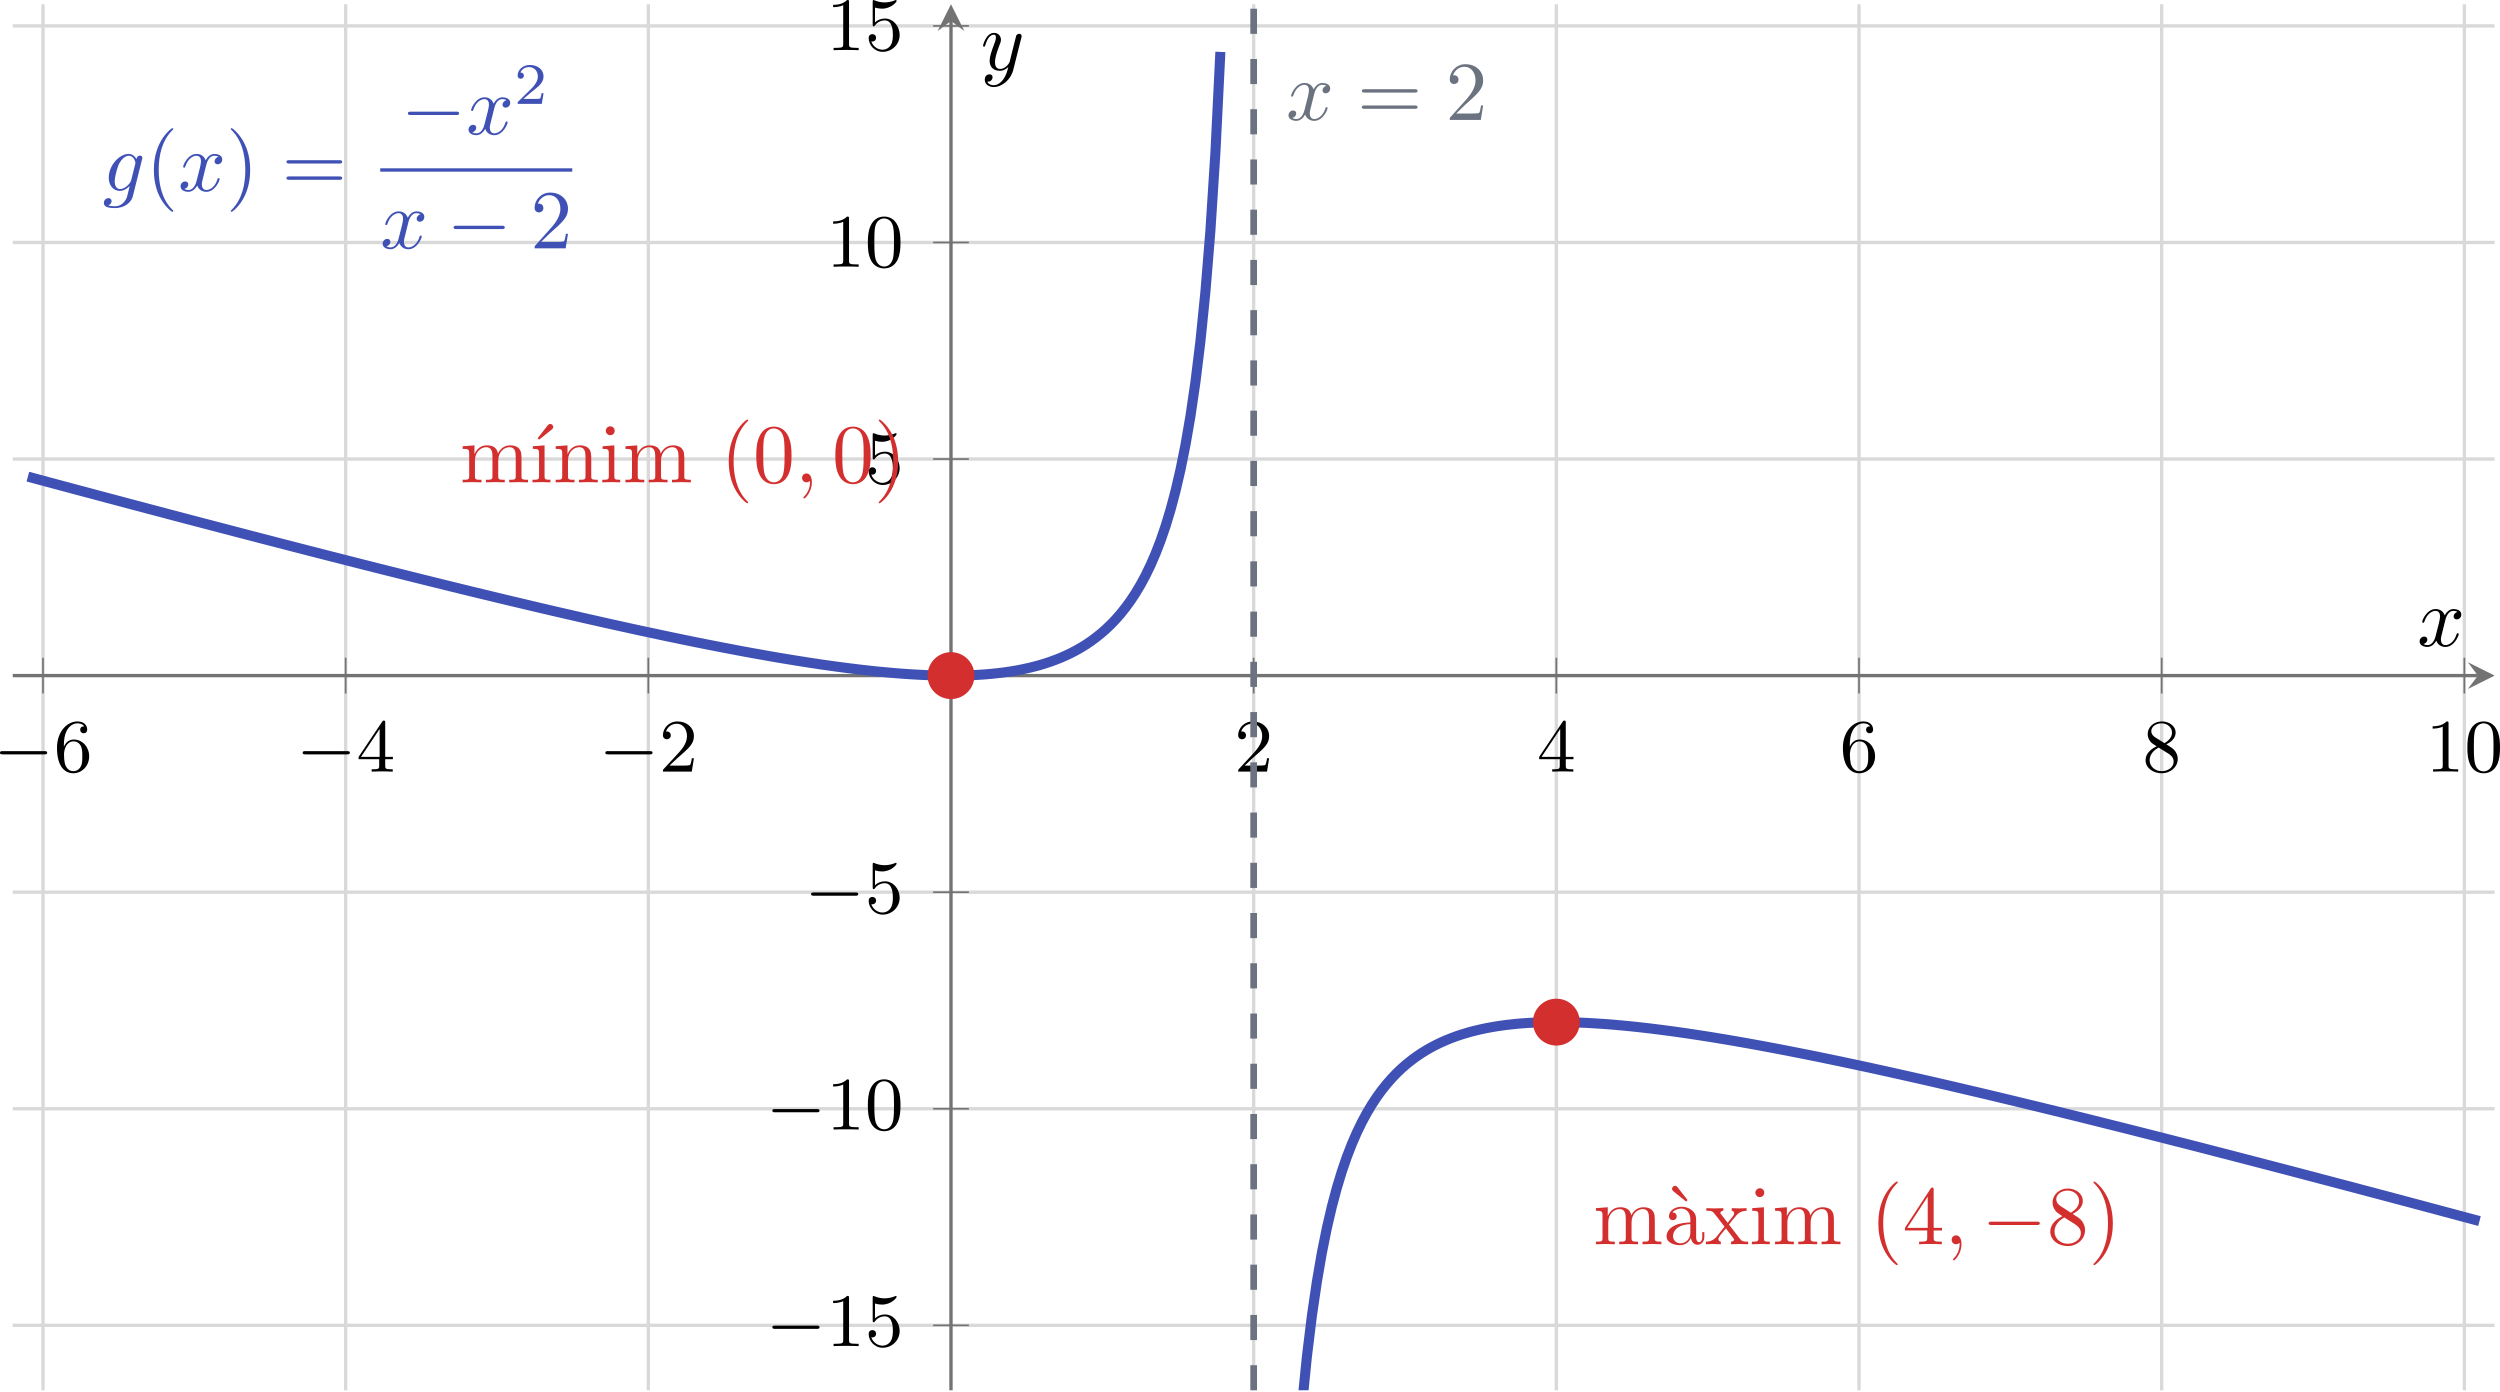
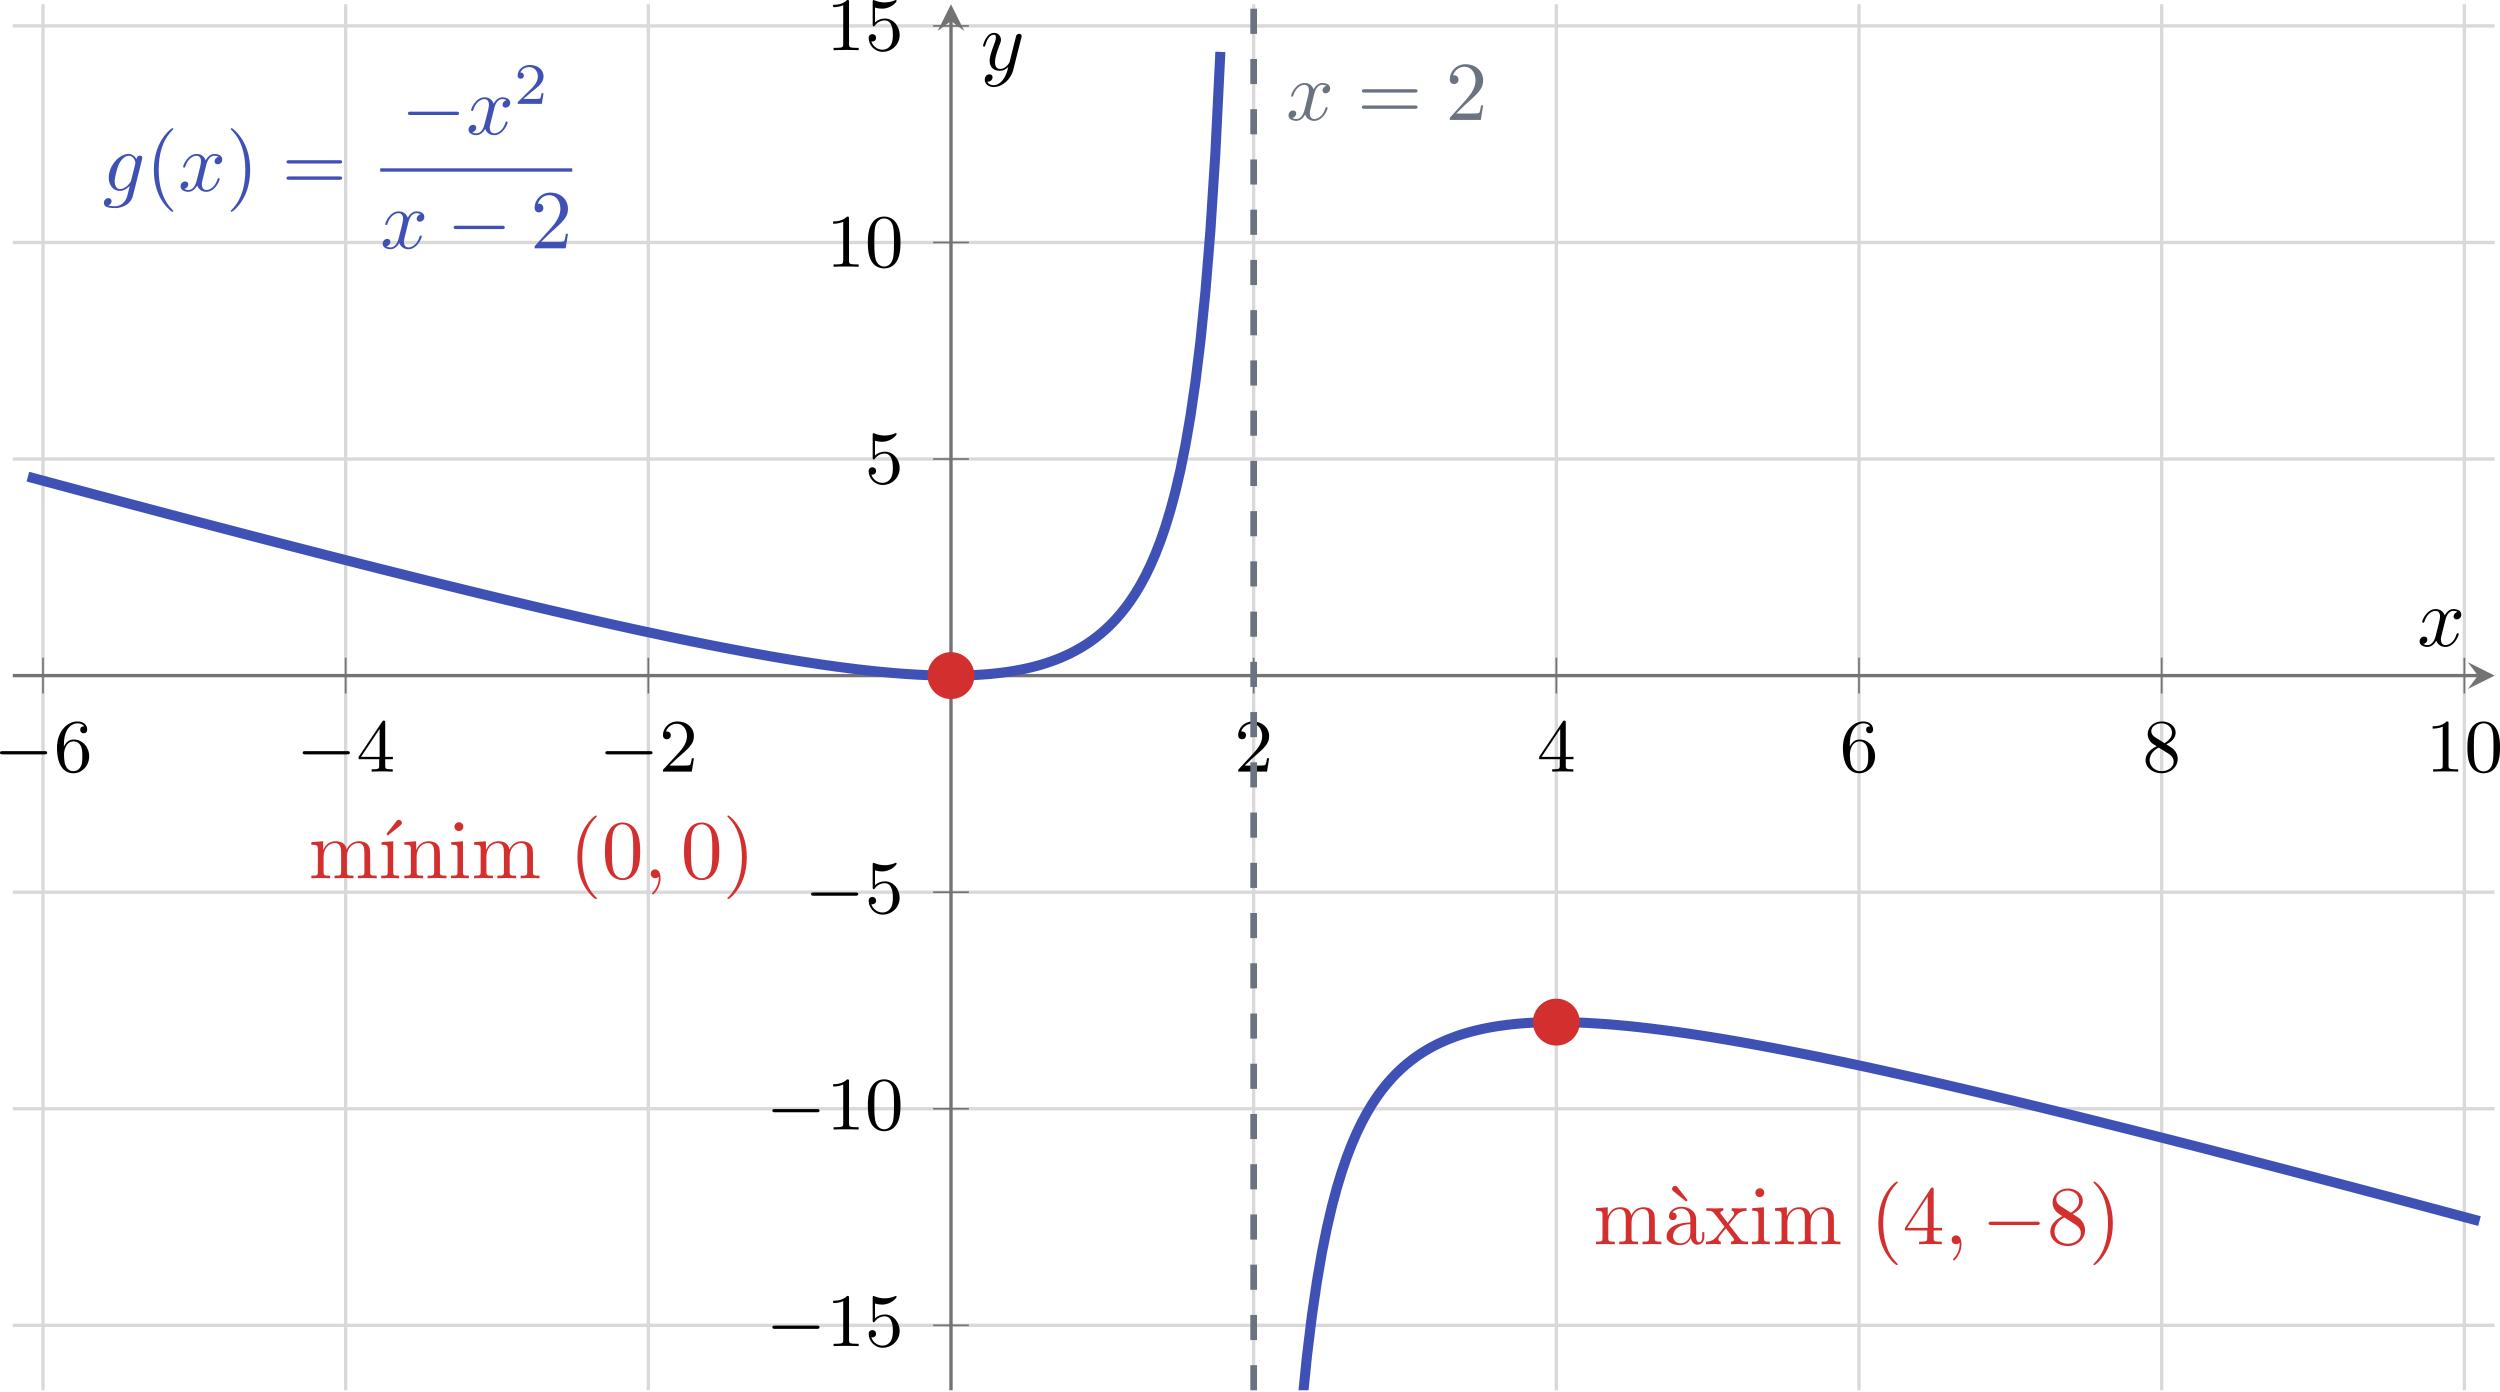
<svg xmlns="http://www.w3.org/2000/svg" xmlns:xlink="http://www.w3.org/1999/xlink" version="1.1" width="297.481pt" height="165.633pt" viewBox="-62.927 -63.891 297.481 165.633">
  <defs>
    <clipPath id="clip1">
      <path d="M-61.41 101.543H233.914V-63.387H-61.41Z" />
    </clipPath>
    <path id="g0-0" d="M6.052-2.053C6.214-2.053 6.384-2.053 6.384-2.251C6.384-2.439 6.205-2.439 6.052-2.439H1.103C.95-2.439 .771-2.439 .771-2.251C.771-2.053 .941-2.053 1.103-2.053H6.052Z" />
    <path id="g1-48" d="M4.241-2.869C4.241-3.47 4.214-4.241 3.9-4.914C3.506-5.756 2.824-5.972 2.304-5.972C1.766-5.972 1.085-5.756 .69-4.896C.403-4.277 .359-3.551 .359-2.869C.359-2.286 .377-1.417 .762-.708C1.184 .054 1.883 .197 2.295 .197C2.878 .197 3.542-.054 3.918-.879C4.187-1.479 4.241-2.152 4.241-2.869ZM2.304-.027C2.035-.027 1.39-.152 1.219-1.166C1.13-1.695 1.13-2.466 1.13-2.977C1.13-3.587 1.13-4.295 1.237-4.788C1.417-5.586 1.991-5.747 2.295-5.747C2.636-5.747 3.201-5.568 3.371-4.734C3.47-4.241 3.47-3.542 3.47-2.977C3.47-2.421 3.47-1.668 3.38-1.139C3.192-.117 2.529-.027 2.304-.027Z" />
    <path id="g1-49" d="M2.726-5.73C2.726-5.954 2.717-5.972 2.493-5.972C1.937-5.398 1.112-5.398 .834-5.398V-5.12C1.004-5.12 1.551-5.12 2.035-5.353V-.717C2.035-.386 2.008-.278 1.175-.278H.888V0C1.21-.027 2.008-.027 2.376-.027S3.551-.027 3.873 0V-.278H3.587C2.753-.278 2.726-.386 2.726-.717V-5.73Z" />
    <path id="g1-50" d="M4.142-1.587H3.891C3.873-1.47 3.802-.941 3.685-.798C3.631-.717 3.013-.717 2.833-.717H1.237L2.125-1.56C3.596-2.833 4.142-3.309 4.142-4.223C4.142-5.254 3.291-5.972 2.188-5.972C1.157-5.972 .457-5.156 .457-4.34C.457-3.891 .843-3.847 .924-3.847C1.121-3.847 1.39-3.99 1.39-4.313C1.39-4.582 1.201-4.779 .924-4.779C.879-4.779 .852-4.779 .816-4.77C1.031-5.407 1.605-5.694 2.089-5.694C3.004-5.694 3.318-4.842 3.318-4.223C3.318-3.309 2.627-2.564 2.197-2.098L.556-.323C.457-.224 .457-.206 .457 0H3.891L4.142-1.587Z" />
    <path id="g1-52" d="M.26-1.757V-1.479H2.708V-.708C2.708-.377 2.681-.278 2.008-.278H1.811V0C2.376-.027 3.004-.027 3.067-.027C3.111-.027 3.757-.027 4.322 0V-.278H4.125C3.452-.278 3.425-.377 3.425-.708V-1.479H4.34V-1.757H3.425V-5.828C3.425-6.007 3.425-6.07 3.255-6.07C3.147-6.07 3.138-6.061 3.058-5.936L.26-1.757ZM.547-1.757L2.762-5.075V-1.757H.547Z" />
    <path id="g1-53" d="M.933-3.093C.933-2.932 .933-2.833 1.058-2.833C1.13-2.833 1.157-2.869 1.21-2.95C1.479-3.327 1.91-3.542 2.376-3.542C3.335-3.542 3.335-2.161 3.335-1.838C3.335-1.56 3.335-1.004 3.084-.601C2.842-.224 2.466-.054 2.116-.054C1.587-.054 .986-.386 .771-1.049C.78-1.049 .834-1.031 .897-1.031C1.076-1.031 1.336-1.148 1.336-1.47C1.336-1.748 1.139-1.91 .897-1.91C.708-1.91 .457-1.802 .457-1.444C.457-.628 1.139 .197 2.134 .197C3.219 .197 4.142-.681 4.142-1.793C4.142-2.878 3.371-3.766 2.394-3.766C1.964-3.766 1.524-3.622 1.21-3.3V-5.066C1.479-4.985 1.757-4.94 2.035-4.94C3.138-4.94 3.784-5.738 3.784-5.855C3.784-5.936 3.73-5.972 3.685-5.972C3.667-5.972 3.649-5.972 3.569-5.927C3.147-5.756 2.735-5.685 2.358-5.685C1.973-5.685 1.569-5.756 1.157-5.927C1.067-5.972 1.049-5.972 1.04-5.972C.933-5.972 .933-5.882 .933-5.73V-3.093Z" />
    <path id="g1-54" d="M1.201-2.968C1.201-3.882 1.3-4.394 1.542-4.86C1.722-5.227 2.161-5.747 2.824-5.747C3.004-5.747 3.416-5.712 3.622-5.389C3.291-5.389 3.147-5.218 3.147-4.976C3.147-4.743 3.309-4.564 3.56-4.564S3.981-4.725 3.981-4.994C3.981-5.496 3.622-5.972 2.806-5.972C1.65-5.972 .386-4.833 .386-2.833C.386-.403 1.479 .197 2.322 .197C3.318 .197 4.214-.637 4.214-1.82C4.214-2.959 3.389-3.82 2.376-3.82C1.838-3.82 1.453-3.506 1.201-2.968ZM2.313-.054C1.802-.054 1.506-.475 1.399-.735C1.228-1.139 1.219-1.883 1.219-2.026C1.219-2.627 1.497-3.596 2.358-3.596C2.502-3.596 2.941-3.596 3.228-3.04C3.398-2.699 3.398-2.26 3.398-1.829S3.398-.959 3.228-.628C2.95-.117 2.555-.054 2.313-.054Z" />
    <path id="g1-56" d="M1.542-4.071C1.273-4.241 1.067-4.483 1.067-4.815C1.067-5.398 1.695-5.747 2.286-5.747C2.977-5.747 3.533-5.263 3.533-4.636S2.995-3.596 2.636-3.389L1.542-4.071ZM2.86-3.246C3.309-3.461 3.963-3.909 3.963-4.636C3.963-5.478 3.12-5.972 2.313-5.972C1.372-5.972 .637-5.299 .637-4.474C.637-4.133 .762-3.811 .977-3.551C1.13-3.38 1.184-3.344 1.704-3.013C.915-2.636 .386-2.089 .386-1.354C.386-.403 1.327 .197 2.295 .197C3.335 .197 4.214-.538 4.214-1.506C4.214-2.376 3.551-2.806 3.327-2.95C3.228-3.022 2.968-3.183 2.86-3.246ZM1.946-2.86L3.075-2.161C3.282-2.026 3.73-1.739 3.73-1.193C3.73-.484 3.013-.054 2.304-.054C1.524-.054 .87-.61 .87-1.354C.87-2 1.318-2.537 1.946-2.86Z" />
    <path id="g2-0" d="M6.565-2.291C6.735-2.291 6.914-2.291 6.914-2.491S6.735-2.69 6.565-2.69H1.176C1.006-2.69 .827-2.69 .827-2.491S1.006-2.291 1.176-2.291H6.565Z" />
    <path id="g3-59" d="M2.022-.01C2.022-.667 1.773-1.056 1.385-1.056C1.056-1.056 .857-.807 .857-.528C.857-.259 1.056 0 1.385 0C1.504 0 1.634-.04 1.733-.13C1.763-.149 1.773-.159 1.783-.159S1.803-.149 1.803-.01C1.803 .727 1.455 1.325 1.126 1.654C1.016 1.763 1.016 1.783 1.016 1.813C1.016 1.883 1.066 1.923 1.116 1.923C1.225 1.923 2.022 1.156 2.022-.01Z" />
    <path id="g3-103" d="M4.692-3.756C4.702-3.816 4.722-3.866 4.722-3.935C4.722-4.105 4.603-4.204 4.433-4.204C4.334-4.204 4.065-4.134 4.025-3.776C3.846-4.144 3.497-4.403 3.098-4.403C1.963-4.403 .727-3.009 .727-1.574C.727-.588 1.335 0 2.052 0C2.64 0 3.108-.468 3.208-.578L3.218-.568C3.009 .319 2.889 .727 2.889 .747C2.849 .837 2.511 1.823 1.455 1.823C1.265 1.823 .936 1.813 .658 1.724C.956 1.634 1.066 1.375 1.066 1.205C1.066 1.046 .956 .857 .687 .857C.468 .857 .149 1.036 .149 1.435C.149 1.843 .518 2.042 1.474 2.042C2.72 2.042 3.437 1.265 3.587 .667L4.692-3.756ZM3.397-1.275C3.337-1.016 3.108-.767 2.889-.578C2.68-.399 2.371-.219 2.082-.219C1.584-.219 1.435-.737 1.435-1.136C1.435-1.614 1.724-2.79 1.993-3.298C2.262-3.786 2.69-4.184 3.108-4.184C3.766-4.184 3.905-3.377 3.905-3.328S3.885-3.218 3.875-3.178L3.397-1.275Z" />
    <path id="g3-120" d="M3.328-3.009C3.387-3.268 3.616-4.184 4.314-4.184C4.364-4.184 4.603-4.184 4.812-4.055C4.533-4.005 4.334-3.756 4.334-3.517C4.334-3.357 4.443-3.168 4.712-3.168C4.932-3.168 5.25-3.347 5.25-3.746C5.25-4.264 4.663-4.403 4.324-4.403C3.746-4.403 3.397-3.875 3.278-3.646C3.029-4.304 2.491-4.403 2.202-4.403C1.166-4.403 .598-3.118 .598-2.869C.598-2.77 .697-2.77 .717-2.77C.797-2.77 .827-2.79 .847-2.879C1.186-3.935 1.843-4.184 2.182-4.184C2.371-4.184 2.72-4.095 2.72-3.517C2.72-3.208 2.55-2.54 2.182-1.146C2.022-.528 1.674-.11 1.235-.11C1.176-.11 .946-.11 .737-.239C.986-.289 1.205-.498 1.205-.777C1.205-1.046 .986-1.126 .837-1.126C.538-1.126 .289-.867 .289-.548C.289-.09 .787 .11 1.225 .11C1.883 .11 2.242-.588 2.271-.648C2.391-.279 2.75 .11 3.347 .11C4.374 .11 4.941-1.176 4.941-1.425C4.941-1.524 4.852-1.524 4.822-1.524C4.732-1.524 4.712-1.484 4.692-1.415C4.364-.349 3.686-.11 3.367-.11C2.979-.11 2.819-.428 2.819-.767C2.819-.986 2.879-1.205 2.989-1.644L3.328-3.009Z" />
    <path id="g3-121" d="M4.842-3.796C4.882-3.935 4.882-3.955 4.882-4.025C4.882-4.204 4.742-4.294 4.593-4.294C4.493-4.294 4.334-4.234 4.244-4.085C4.224-4.035 4.144-3.726 4.105-3.547C4.035-3.288 3.965-3.019 3.905-2.75L3.457-.956C3.417-.807 2.989-.11 2.331-.11C1.823-.11 1.714-.548 1.714-.917C1.714-1.375 1.883-1.993 2.222-2.869C2.381-3.278 2.421-3.387 2.421-3.587C2.421-4.035 2.102-4.403 1.604-4.403C.658-4.403 .289-2.959 .289-2.869C.289-2.77 .389-2.77 .408-2.77C.508-2.77 .518-2.79 .568-2.949C.837-3.885 1.235-4.184 1.574-4.184C1.654-4.184 1.823-4.184 1.823-3.866C1.823-3.616 1.724-3.357 1.654-3.168C1.255-2.112 1.076-1.544 1.076-1.076C1.076-.189 1.704 .11 2.291 .11C2.68 .11 3.019-.06 3.298-.339C3.168 .179 3.049 .667 2.65 1.196C2.391 1.534 2.012 1.823 1.554 1.823C1.415 1.823 .966 1.793 .797 1.405C.956 1.405 1.086 1.405 1.225 1.285C1.325 1.196 1.425 1.066 1.425 .877C1.425 .568 1.156 .528 1.056 .528C.827 .528 .498 .687 .498 1.176C.498 1.674 .936 2.042 1.554 2.042C2.58 2.042 3.606 1.136 3.885 .01L4.842-3.796Z" />
    <path id="g4-16" d="M1.763-4.403L.369-4.294V-3.985C1.016-3.985 1.106-3.925 1.106-3.437V-.757C1.106-.309 .996-.309 .329-.309V0C.648-.01 1.186-.03 1.425-.03C1.773-.03 2.122-.01 2.461 0V-.309C1.803-.309 1.763-.359 1.763-.747V-4.403Z" />
    <path id="g4-18" d="M2.74-5.081L2.919-5.25L1.724-6.785C1.694-6.824 1.584-6.954 1.425-6.954C1.245-6.954 1.066-6.775 1.066-6.595C1.066-6.476 1.136-6.376 1.235-6.296L2.74-5.081Z" />
    <path id="g4-19" d="M3.736-6.296C3.826-6.366 3.905-6.476 3.905-6.595C3.905-6.775 3.726-6.954 3.547-6.954C3.397-6.954 3.288-6.844 3.248-6.785L2.052-5.26L2.222-5.081L3.736-6.296Z" />
    <path id="g4-40" d="M3.298 2.391C3.298 2.361 3.298 2.341 3.128 2.172C1.883 .917 1.564-.966 1.564-2.491C1.564-4.224 1.943-5.958 3.168-7.203C3.298-7.323 3.298-7.342 3.298-7.372C3.298-7.442 3.258-7.472 3.198-7.472C3.098-7.472 2.202-6.795 1.614-5.529C1.106-4.433 .986-3.328 .986-2.491C.986-1.714 1.096-.508 1.644 .618C2.242 1.843 3.098 2.491 3.198 2.491C3.258 2.491 3.298 2.461 3.298 2.391Z" />
    <path id="g4-41" d="M2.879-2.491C2.879-3.268 2.77-4.473 2.222-5.599C1.624-6.824 .767-7.472 .667-7.472C.608-7.472 .568-7.432 .568-7.372C.568-7.342 .568-7.323 .757-7.143C1.733-6.157 2.301-4.573 2.301-2.491C2.301-.787 1.933 .966 .697 2.222C.568 2.341 .568 2.361 .568 2.391C.568 2.451 .608 2.491 .667 2.491C.767 2.491 1.664 1.813 2.252 .548C2.76-.548 2.879-1.654 2.879-2.491Z" />
    <path id="g4-48" d="M4.583-3.188C4.583-3.985 4.533-4.782 4.184-5.519C3.726-6.476 2.909-6.635 2.491-6.635C1.893-6.635 1.166-6.376 .757-5.45C.438-4.762 .389-3.985 .389-3.188C.389-2.441 .428-1.544 .837-.787C1.265 .02 1.993 .219 2.481 .219C3.019 .219 3.776 .01 4.214-.936C4.533-1.624 4.583-2.401 4.583-3.188ZM2.481 0C2.092 0 1.504-.249 1.325-1.205C1.215-1.803 1.215-2.72 1.215-3.308C1.215-3.945 1.215-4.603 1.295-5.141C1.484-6.326 2.232-6.416 2.481-6.416C2.809-6.416 3.467-6.237 3.656-5.25C3.756-4.692 3.756-3.935 3.756-3.308C3.756-2.56 3.756-1.883 3.646-1.245C3.497-.299 2.929 0 2.481 0Z" />
    <path id="g4-50" d="M1.265-.767L2.321-1.793C3.875-3.168 4.473-3.706 4.473-4.702C4.473-5.838 3.577-6.635 2.361-6.635C1.235-6.635 .498-5.719 .498-4.832C.498-4.274 .996-4.274 1.026-4.274C1.196-4.274 1.544-4.394 1.544-4.802C1.544-5.061 1.365-5.32 1.016-5.32C.936-5.32 .917-5.32 .887-5.31C1.116-5.958 1.654-6.326 2.232-6.326C3.138-6.326 3.567-5.519 3.567-4.702C3.567-3.905 3.068-3.118 2.521-2.501L.608-.369C.498-.259 .498-.239 .498 0H4.194L4.473-1.733H4.224C4.174-1.435 4.105-.996 4.005-.847C3.935-.767 3.278-.767 3.059-.767H1.265Z" />
    <path id="g4-52" d="M2.929-1.644V-.777C2.929-.418 2.909-.309 2.172-.309H1.963V0C2.371-.03 2.889-.03 3.308-.03S4.254-.03 4.663 0V-.309H4.453C3.716-.309 3.696-.418 3.696-.777V-1.644H4.692V-1.953H3.696V-6.486C3.696-6.685 3.696-6.745 3.537-6.745C3.447-6.745 3.417-6.745 3.337-6.625L.279-1.953V-1.644H2.929ZM2.989-1.953H.558L2.989-5.669V-1.953Z" />
    <path id="g4-56" d="M1.624-4.553C1.166-4.852 1.126-5.191 1.126-5.36C1.126-5.968 1.773-6.386 2.481-6.386C3.208-6.386 3.846-5.868 3.846-5.151C3.846-4.583 3.457-4.105 2.859-3.756L1.624-4.553ZM3.078-3.606C3.796-3.975 4.284-4.493 4.284-5.151C4.284-6.067 3.397-6.635 2.491-6.635C1.494-6.635 .687-5.898 .687-4.971C.687-4.792 .707-4.344 1.126-3.875C1.235-3.756 1.604-3.507 1.853-3.337C1.275-3.049 .418-2.491 .418-1.504C.418-.448 1.435 .219 2.481 .219C3.606 .219 4.553-.608 4.553-1.674C4.553-2.032 4.443-2.481 4.065-2.899C3.875-3.108 3.716-3.208 3.078-3.606ZM2.082-3.188L3.308-2.411C3.587-2.222 4.055-1.923 4.055-1.315C4.055-.578 3.308-.06 2.491-.06C1.634-.06 .917-.677 .917-1.504C.917-2.082 1.235-2.72 2.082-3.188Z" />
    <path id="g4-61" d="M6.844-3.258C6.994-3.258 7.183-3.258 7.183-3.457S6.994-3.656 6.854-3.656H.887C.747-3.656 .558-3.656 .558-3.457S.747-3.258 .897-3.258H6.844ZM6.854-1.325C6.994-1.325 7.183-1.325 7.183-1.524S6.994-1.724 6.844-1.724H.897C.747-1.724 .558-1.724 .558-1.524S.747-1.325 .887-1.325H6.854Z" />
    <path id="g4-97" d="M3.318-.757C3.357-.359 3.626 .06 4.095 .06C4.304 .06 4.912-.08 4.912-.887V-1.445H4.663V-.887C4.663-.309 4.413-.249 4.304-.249C3.975-.249 3.935-.697 3.935-.747V-2.74C3.935-3.158 3.935-3.547 3.577-3.915C3.188-4.304 2.69-4.463 2.212-4.463C1.395-4.463 .707-3.995 .707-3.337C.707-3.039 .907-2.869 1.166-2.869C1.445-2.869 1.624-3.068 1.624-3.328C1.624-3.447 1.574-3.776 1.116-3.786C1.385-4.134 1.873-4.244 2.192-4.244C2.68-4.244 3.248-3.856 3.248-2.969V-2.6C2.74-2.57 2.042-2.54 1.415-2.242C.667-1.903 .418-1.385 .418-.946C.418-.139 1.385 .11 2.012 .11C2.67 .11 3.128-.289 3.318-.757ZM3.248-2.391V-1.395C3.248-.448 2.531-.11 2.082-.11C1.594-.11 1.186-.458 1.186-.956C1.186-1.504 1.604-2.331 3.248-2.391Z" />
    <path id="g4-105" d="M1.763-4.403L.369-4.294V-3.985C1.016-3.985 1.106-3.925 1.106-3.437V-.757C1.106-.309 .996-.309 .329-.309V0C.648-.01 1.186-.03 1.425-.03C1.773-.03 2.122-.01 2.461 0V-.309C1.803-.309 1.763-.359 1.763-.747V-4.403ZM1.803-6.137C1.803-6.456 1.554-6.665 1.275-6.665C.966-6.665 .747-6.396 .747-6.137C.747-5.868 .966-5.609 1.275-5.609C1.554-5.609 1.803-5.818 1.803-6.137Z" />
    <path id="g4-109" d="M1.096-3.427V-.757C1.096-.309 .986-.309 .319-.309V0C.667-.01 1.176-.03 1.445-.03C1.704-.03 2.222-.01 2.56 0V-.309C1.893-.309 1.783-.309 1.783-.757V-2.59C1.783-3.626 2.491-4.184 3.128-4.184C3.756-4.184 3.866-3.646 3.866-3.078V-.757C3.866-.309 3.756-.309 3.088-.309V0C3.437-.01 3.945-.03 4.214-.03C4.473-.03 4.991-.01 5.33 0V-.309C4.663-.309 4.553-.309 4.553-.757V-2.59C4.553-3.626 5.26-4.184 5.898-4.184C6.526-4.184 6.635-3.646 6.635-3.078V-.757C6.635-.309 6.526-.309 5.858-.309V0C6.207-.01 6.715-.03 6.984-.03C7.243-.03 7.761-.01 8.1 0V-.309C7.582-.309 7.333-.309 7.323-.608V-2.511C7.323-3.367 7.323-3.676 7.014-4.035C6.874-4.204 6.545-4.403 5.968-4.403C5.131-4.403 4.692-3.806 4.523-3.427C4.384-4.294 3.646-4.403 3.198-4.403C2.471-4.403 2.002-3.975 1.724-3.357V-4.403L.319-4.294V-3.985C1.016-3.985 1.096-3.915 1.096-3.427Z" />
    <path id="g4-110" d="M1.096-3.427V-.757C1.096-.309 .986-.309 .319-.309V0C.667-.01 1.176-.03 1.445-.03C1.704-.03 2.222-.01 2.56 0V-.309C1.893-.309 1.783-.309 1.783-.757V-2.59C1.783-3.626 2.491-4.184 3.128-4.184C3.756-4.184 3.866-3.646 3.866-3.078V-.757C3.866-.309 3.756-.309 3.088-.309V0C3.437-.01 3.945-.03 4.214-.03C4.473-.03 4.991-.01 5.33 0V-.309C4.812-.309 4.563-.309 4.553-.608V-2.511C4.553-3.367 4.553-3.676 4.244-4.035C4.105-4.204 3.776-4.403 3.198-4.403C2.471-4.403 2.002-3.975 1.724-3.357V-4.403L.319-4.294V-3.985C1.016-3.985 1.096-3.915 1.096-3.427Z" />
    <path id="g4-120" d="M2.859-2.341C3.158-2.72 3.537-3.208 3.776-3.467C4.085-3.826 4.493-3.975 4.961-3.985V-4.294C4.702-4.274 4.403-4.264 4.144-4.264C3.846-4.264 3.318-4.284 3.188-4.294V-3.985C3.397-3.965 3.477-3.836 3.477-3.676S3.377-3.387 3.328-3.328L2.71-2.55L1.933-3.557C1.843-3.656 1.843-3.676 1.843-3.736C1.843-3.885 1.993-3.975 2.192-3.985V-4.294C1.933-4.284 1.275-4.264 1.116-4.264C.907-4.264 .438-4.274 .169-4.294V-3.985C.867-3.985 .877-3.975 1.345-3.377L2.331-2.092L1.395-.907C.917-.329 .329-.309 .12-.309V0C.379-.02 .687-.03 .946-.03C1.235-.03 1.654-.01 1.893 0V-.309C1.674-.339 1.604-.468 1.604-.618C1.604-.837 1.893-1.166 2.501-1.883L3.258-.887C3.337-.777 3.467-.618 3.467-.558C3.467-.468 3.377-.319 3.108-.309V0C3.407-.01 3.965-.03 4.184-.03C4.453-.03 4.842-.02 5.141 0V-.309C4.603-.309 4.423-.329 4.194-.618L2.859-2.341Z" />
    <path id="g5-50" d="M3.522-1.269H3.285C3.264-1.116 3.194-.704 3.103-.635C3.048-.593 2.511-.593 2.413-.593H1.13C1.862-1.241 2.106-1.437 2.525-1.764C3.041-2.176 3.522-2.608 3.522-3.271C3.522-4.115 2.783-4.631 1.89-4.631C1.025-4.631 .439-4.024 .439-3.382C.439-3.027 .739-2.992 .809-2.992C.976-2.992 1.179-3.11 1.179-3.361C1.179-3.487 1.13-3.731 .767-3.731C.983-4.226 1.458-4.38 1.785-4.38C2.483-4.38 2.845-3.836 2.845-3.271C2.845-2.664 2.413-2.183 2.19-1.932L.509-.272C.439-.209 .439-.195 .439 0H3.313L3.522-1.269Z" />
  </defs>
  <g id="page1">
    <path d="M-57.809 101.543V-63.387M-21.797 101.543V-63.387M14.219 101.543V-63.387M86.25 101.543V-63.387M122.266 101.543V-63.387M158.281 101.543V-63.387M194.297 101.543V-63.387M230.313 101.543V-63.387" stroke="#d9d9d9" fill="none" stroke-width=".399" stroke-miterlimit="10" />
    <path d="M-61.41 93.812H233.914M-61.41 68.043H233.914M-61.41 42.273H233.914M-61.41-9.27H233.914M-61.41-35.039H233.914M-61.41-60.809H233.914" stroke="#d9d9d9" fill="none" stroke-width=".399" stroke-miterlimit="10" />
    <path d="M-57.809 18.629V14.375M-21.797 18.629V14.375M14.219 18.629V14.375M86.25 18.629V14.375M122.266 18.629V14.375M158.281 18.629V14.375M194.297 18.629V14.375M230.313 18.629V14.375" stroke="#737373" fill="none" stroke-width=".199" stroke-miterlimit="10" />
    <path d="M48.109 93.812H52.363M48.109 68.043H52.363M48.109 42.273H52.363M48.109-9.27H52.363M48.109-35.039H52.363M48.109-60.809H52.363" stroke="#737373" fill="none" stroke-width=".199" stroke-miterlimit="10" />
    <path d="M-61.41 16.5H231.922" stroke="#737373" fill="none" stroke-width=".399" stroke-miterlimit="10" />
    <path d="M233.914 16.5L230.726 14.906L231.922 16.5L230.726 18.094" fill="#737373" />
    <path d="M50.234 101.543V-61.395" stroke="#737373" fill="none" stroke-width=".399" stroke-miterlimit="10" />
    <path d="M50.234-63.387L48.641-60.199L50.234-61.395L51.828-60.199" fill="#737373" />
    <g transform="matrix(1 0 0 1 -7.8927 -103.8351)">
      <use x="-55.806" y="131.761" xlink:href="#g0-0" />
      <use x="-48.638" y="131.761" xlink:href="#g1-54" />
    </g>
    <g transform="matrix(1 0 0 1 28.1228 -103.8351)">
      <use x="-55.806" y="131.761" xlink:href="#g0-0" />
      <use x="-48.638" y="131.761" xlink:href="#g1-52" />
    </g>
    <g transform="matrix(1 0 0 1 64.13826 -103.8351)">
      <use x="-55.806" y="131.761" xlink:href="#g0-0" />
      <use x="-48.638" y="131.761" xlink:href="#g1-50" />
    </g>
    <g transform="matrix(1 0 0 1 139.7529 -103.8351)">
      <use x="-55.806" y="131.761" xlink:href="#g1-50" />
    </g>
    <g transform="matrix(1 0 0 1 175.7685 -103.8351)">
      <use x="-55.806" y="131.761" xlink:href="#g1-52" />
    </g>
    <g transform="matrix(1 0 0 1 211.7835 -103.8351)">
      <use x="-55.806" y="131.761" xlink:href="#g1-54" />
    </g>
    <g transform="matrix(1 0 0 1 247.7995 -103.8351)">
      <use x="-55.806" y="131.761" xlink:href="#g1-56" />
    </g>
    <g transform="matrix(1 0 0 1 281.5105 -103.8351)">
      <use x="-55.806" y="131.761" xlink:href="#g1-49" />
      <use x="-51.198" y="131.761" xlink:href="#g1-48" />
    </g>
    <g transform="matrix(1 0 0 1 84.0124 -35.4751)">
      <use x="-55.806" y="131.761" xlink:href="#g0-0" />
      <use x="-48.638" y="131.761" xlink:href="#g1-49" />
      <use x="-44.03" y="131.761" xlink:href="#g1-53" />
    </g>
    <g transform="matrix(1 0 0 1 84.0124 -61.2452)">
      <use x="-55.806" y="131.761" xlink:href="#g0-0" />
      <use x="-48.638" y="131.761" xlink:href="#g1-49" />
      <use x="-44.03" y="131.761" xlink:href="#g1-48" />
    </g>
    <g transform="matrix(1 0 0 1 88.6201 -87.0153)">
      <use x="-55.806" y="131.761" xlink:href="#g0-0" />
      <use x="-48.638" y="131.761" xlink:href="#g1-53" />
    </g>
    <g transform="matrix(1 0 0 1 95.7876 -138.1403)">
      <use x="-55.806" y="131.761" xlink:href="#g1-53" />
    </g>
    <g transform="matrix(1 0 0 1 91.1799 -163.9103)">
      <use x="-55.806" y="131.761" xlink:href="#g1-49" />
      <use x="-51.198" y="131.761" xlink:href="#g1-48" />
    </g>
    <g transform="matrix(1 0 0 1 91.1799 -189.6804)">
      <use x="-55.806" y="131.761" xlink:href="#g1-49" />
      <use x="-51.198" y="131.761" xlink:href="#g1-53" />
    </g>
    <path d="M86.25 101.543V-63.387" stroke="#6b7280" fill="none" stroke-width=".797" stroke-miterlimit="10" stroke-dasharray="2.989 2.989" clip-path="url(#clip1)" />
    <path d="M-59.609-7.176L-59.016-7.016L-58.426-6.856L-57.832-6.696L-57.238-6.535L-56.645-6.379L-56.051-6.219L-55.457-6.059L-54.863-5.903L-54.27-5.742L-53.676-5.582L-53.082-5.426L-52.488-5.266L-51.895-5.11L-51.301-4.949L-50.707-4.793L-50.113-4.633L-49.52-4.477L-48.926-4.317L-48.332-4.16L-47.738-4L-47.145-3.844L-46.551-3.688L-45.957-3.532L-45.363-3.371L-44.77-3.215L-44.176-3.059L-43.582-2.903L-42.988-2.742L-42.395-2.586L-41.801-2.43L-41.207-2.274L-40.613-2.117L-40.02-1.961L-39.426-1.805L-38.832-1.649L-38.238-1.496L-37.645-1.34L-37.051-1.184L-36.457-1.028L-35.863-.875L-35.27-.719L-34.676-.563L-34.082-.41L-33.488-.254L-32.895-.098L-32.301 .054L-31.707 .211L-31.113 .363L-30.52 .515L-29.926 .672L-29.332 .824L-28.738 .976L-28.145 1.133L-27.551 1.285L-26.957 1.437L-26.363 1.59L-25.77 1.742L-25.176 1.894L-24.582 2.047L-23.988 2.199L-23.395 2.351L-22.801 2.5L-22.207 2.652L-21.613 2.804L-21.02 2.953L-20.426 3.105L-19.832 3.258L-19.238 3.406L-18.645 3.554L-18.051 3.707L-17.457 3.855L-16.863 4.004L-16.27 4.152L-15.676 4.301L-15.082 4.449L-14.488 4.597L-13.895 4.746L-13.301 4.894L-12.707 5.043L-12.113 5.191L-11.52 5.336L-10.926 5.484L-10.332 5.629L-9.738 5.777L-9.145 5.922L-8.551 6.066L-7.957 6.215L-7.363 6.359L-6.769 6.504L-6.176 6.648L-5.582 6.793L-4.988 6.933L-4.394 7.078L-3.801 7.222L-3.207 7.363L-2.613 7.508L-2.019 7.648L-1.426 7.789L-.832 7.929L-.238 8.07L.355 8.211L.949 8.351L1.543 8.492L2.137 8.629L2.731 8.769L3.324 8.906L3.918 9.043L4.512 9.179L5.106 9.316L5.699 9.453L6.293 9.59L6.887 9.726L7.481 9.859L8.074 9.992L8.668 10.129L9.262 10.261L9.855 10.394L10.449 10.523L11.043 10.656L11.637 10.785L12.23 10.918L12.824 11.047L13.418 11.176L14.012 11.301L14.605 11.429L15.199 11.554L15.793 11.683L16.387 11.808L16.98 11.933L17.574 12.054L18.168 12.179L18.762 12.301L19.355 12.422L19.949 12.543L20.543 12.66L21.137 12.781L21.73 12.898L22.324 13.011L22.918 13.129L23.512 13.242L24.105 13.355L24.699 13.468L25.293 13.582L25.887 13.691L26.48 13.801L27.074 13.906L27.668 14.011L28.262 14.117L28.855 14.222L29.449 14.324L30.043 14.426L30.637 14.523L31.23 14.621L31.824 14.718L32.418 14.812L33.012 14.906L33.605 14.996L34.199 15.086L34.789 15.176L35.387 15.261L35.98 15.343L36.57 15.426L37.164 15.504L37.758 15.582L38.352 15.656L38.945 15.73L39.539 15.801L40.133 15.867L40.727 15.933L41.32 15.996L41.914 16.054L42.508 16.109L43.102 16.164L43.695 16.215L44.289 16.261L44.883 16.304L45.477 16.343L46.07 16.379L46.664 16.41L47.258 16.437L47.852 16.461L48.445 16.476L49.039 16.492L49.633 16.5H50.227H50.82L51.414 16.488L52.008 16.476L52.602 16.453L53.195 16.426L53.789 16.39L54.383 16.347L54.977 16.297L55.57 16.234L56.164 16.168L56.758 16.09L57.352 16L57.945 15.902L58.539 15.789L59.133 15.664L59.727 15.531L60.32 15.379L60.914 15.215L61.508 15.031L62.102 14.832L62.695 14.613L63.289 14.379L63.883 14.117L64.477 13.836L65.07 13.527L65.664 13.191L66.258 12.828L66.852 12.429L67.445 11.992L68.039 11.519L68.633 11.004L69.227 10.437L69.82 9.82L70.414 9.144L71.008 8.398L71.602 7.582L72.195 6.683L72.789 5.687L73.383 4.586L73.977 3.359L74.57 1.992L75.164 .461L75.758-1.266L76.352-3.219L76.945-5.442L77.539-7.989L78.133-10.938L78.727-14.375L79.32-18.43L79.914-23.278L80.508-29.164L81.102-36.449L81.695-45.672L82.289-57.715" stroke="#3f51b5" fill="none" stroke-width="1.196" stroke-miterlimit="10" clip-path="url(#clip1)" />
    <path d="M90.215 131.961L90.809 119.918L91.402 110.691L91.996 103.406L92.586 97.519L93.18 92.668L93.774 88.613L94.367 85.172L94.961 82.226L95.555 79.679L96.149 77.453L96.742 75.504L97.336 73.777L97.93 72.246L98.524 70.879L99.117 69.652L99.711 68.55L100.305 67.554L100.899 66.652L101.492 65.836L102.086 65.094L102.68 64.418L103.274 63.797L103.867 63.234L104.461 62.715L105.055 62.242L105.649 61.808L106.242 61.41L106.836 61.043L107.43 60.707L108.024 60.398L108.617 60.117L109.211 59.859L109.805 59.621L110.399 59.402L110.992 59.203L111.586 59.023L112.18 58.855L112.774 58.707L113.367 58.57L113.961 58.445L114.555 58.336L115.149 58.234L115.742 58.148L116.336 58.066L116.93 58L117.524 57.937L118.117 57.886L118.711 57.843L119.305 57.808L119.899 57.781L120.492 57.758L121.086 57.746L121.68 57.734H122.274H122.867L123.461 57.746L124.055 57.758L124.649 57.777L125.242 57.797L125.836 57.824L126.43 57.859L127.024 57.894L127.617 57.933L128.211 57.972L128.805 58.019L129.399 58.07L129.992 58.125L130.586 58.179L131.18 58.238L131.774 58.3L132.367 58.367L132.961 58.433L133.555 58.504L134.149 58.578L134.742 58.652L135.336 58.73L135.93 58.808L136.524 58.89L137.117 58.976L137.711 59.058L138.305 59.148L138.899 59.238L139.492 59.328L140.086 59.422L140.68 59.515L141.274 59.613L141.867 59.711L142.461 59.808L143.055 59.91L143.649 60.015L144.242 60.117L144.836 60.222L145.43 60.328L146.024 60.437L146.617 60.543L147.211 60.656L147.805 60.765L148.399 60.879L148.992 60.992L149.586 61.105L150.18 61.222L150.774 61.34L151.367 61.457L151.961 61.574L152.555 61.695L153.149 61.812L153.742 61.933L154.336 62.058L154.93 62.179L155.524 62.304L156.117 62.425L156.711 62.554L157.305 62.679L157.899 62.804L158.492 62.933L159.086 63.058L159.68 63.187L160.274 63.32L160.867 63.449L161.461 63.578L162.055 63.711L162.649 63.843L163.242 63.976L163.836 64.109L164.43 64.242L165.024 64.375L165.617 64.511L166.211 64.644L166.805 64.781L167.399 64.918L167.992 65.054L168.586 65.191L169.18 65.328L169.774 65.469L170.367 65.605L170.961 65.746L171.555 65.886L172.149 66.023L172.742 66.164L173.336 66.304L173.93 66.445L174.524 66.586L175.117 66.73L175.711 66.871L176.305 67.015L176.899 67.156L177.492 67.3L178.086 67.445L178.68 67.59L179.274 67.734L179.867 67.875L180.461 68.023L181.055 68.168L181.649 68.312L182.242 68.457L182.836 68.605L183.43 68.75L184.024 68.898L184.617 69.043L185.211 69.191L185.805 69.34L186.395 69.488L186.992 69.636L187.582 69.785L188.176 69.933L188.77 70.082L189.363 70.23L189.957 70.379L190.551 70.527L191.145 70.679L191.738 70.828L192.332 70.98L192.926 71.129L193.52 71.281L194.113 71.429L194.707 71.582L195.301 71.734L195.895 71.886L196.488 72.035L197.082 72.187L197.676 72.34L198.27 72.492L198.863 72.644L199.457 72.797L200.051 72.949L200.645 73.105L201.238 73.257L201.832 73.41L202.426 73.562L203.02 73.719L203.613 73.871L204.207 74.027L204.801 74.179L205.395 74.336L205.988 74.488L206.582 74.644L207.176 74.797L207.77 74.953L208.363 75.109L208.957 75.261L209.551 75.418L210.145 75.574L210.738 75.73L211.332 75.886L211.926 76.043L212.52 76.195L213.113 76.355L213.707 76.511L214.301 76.668L214.895 76.824L215.488 76.98L216.082 77.136L216.676 77.293L217.27 77.449L217.863 77.609L218.457 77.765L219.051 77.922L219.645 78.078L220.238 78.238L220.832 78.394L221.426 78.55L222.02 78.711L222.613 78.867L223.207 79.027L223.801 79.183L224.395 79.344L224.988 79.5L225.582 79.66L226.176 79.82L226.77 79.976L227.363 80.136L227.957 80.297L228.551 80.453L229.145 80.613L229.738 80.773L230.332 80.937L230.926 81.09L231.52 81.25L232.113 81.406" stroke="#3f51b5" fill="none" stroke-width="1.196" stroke-miterlimit="10" clip-path="url(#clip1)" />
    <g fill="#6b7280" transform="matrix(1 0 0 1 145.9113 -181.3782)">
      <use x="-55.806" y="131.761" xlink:href="#g3-120" />
      <use x="-47.344" y="131.761" xlink:href="#g4-61" />
      <use x="-36.828" y="131.761" xlink:href="#g4-50" />
    </g>
-     <g fill="#d32f2f" transform="matrix(1 0 0 1 47.61195 -138.2558)">
+     <g fill="#d32f2f" transform="matrix(1 0 0 1 29.6042 -91.1471)">
      <use x="-55.806" y="131.761" xlink:href="#g4-109" />
      <use x="-48.61" y="131.761" xlink:href="#g4-19" />
      <use x="-47.503" y="131.761" xlink:href="#g4-16" />
      <use x="-44.736" y="131.761" xlink:href="#g4-110" />
      <use x="-39.201" y="131.761" xlink:href="#g4-105" />
      <use x="-36.434" y="131.761" xlink:href="#g4-109" />
      <use x="-24.811" y="131.761" xlink:href="#g4-40" />
      <use x="-20.936" y="131.761" xlink:href="#g4-48" />
      <use x="-15.955" y="131.761" xlink:href="#g3-59" />
      <use x="-11.527" y="131.761" xlink:href="#g4-48" />
      <use x="-6.546" y="131.761" xlink:href="#g4-41" />
    </g>
    <g fill="#d32f2f" transform="matrix(1 0 0 1 182.4675 -47.5957)">
      <use x="-55.806" y="131.761" xlink:href="#g4-109" />
      <use x="-47.503" y="131.761" xlink:href="#g4-18" />
      <use x="-47.503" y="131.761" xlink:href="#g4-97" />
      <use x="-42.522" y="131.761" xlink:href="#g4-120" />
      <use x="-37.264" y="131.761" xlink:href="#g4-105" />
      <use x="-34.496" y="131.761" xlink:href="#g4-109" />
      <use x="-22.873" y="131.761" xlink:href="#g4-40" />
      <use x="-18.999" y="131.761" xlink:href="#g4-52" />
      <use x="-14.018" y="131.761" xlink:href="#g3-59" />
      <use x="-9.59" y="131.761" xlink:href="#g2-0" />
      <use x="-1.841" y="131.761" xlink:href="#g4-56" />
      <use x="3.14" y="131.761" xlink:href="#g4-41" />
    </g>
    <g fill="#3f51b5" transform="matrix(1 0 0 1 5.0909 -172.9341)">
      <use x="-55.806" y="131.761" xlink:href="#g3-103" />
      <use x="-50.696" y="131.761" xlink:href="#g4-40" />
      <use x="-46.822" y="131.761" xlink:href="#g3-120" />
      <use x="-41.128" y="131.761" xlink:href="#g4-41" />
      <use x="-34.486" y="131.761" xlink:href="#g4-61" />
      <use x="-20.305" y="125.021" xlink:href="#g2-0" />
      <use x="-12.556" y="125.021" xlink:href="#g3-120" />
      <use x="-6.862" y="121.405" xlink:href="#g5-50" />
    </g>
    <rect x="-22.775" y="129.071" height=".398" width="22.852" transform="matrix(1 0 0 1 5.0909 -172.9341)" fill="#3f51b5" />
    <g fill="#3f51b5" transform="matrix(1 0 0 1 5.0909 -172.9341)">
      <use x="-22.775" y="138.594" xlink:href="#g3-120" />
      <use x="-14.867" y="138.594" xlink:href="#g2-0" />
      <use x="-4.904" y="138.594" xlink:href="#g4-50" />
    </g>
    <path d="M52.824 16.5C52.824 15.07 51.668 13.91 50.234 13.91C48.805 13.91 47.645 15.07 47.645 16.5C47.645 17.933 48.805 19.093 50.234 19.093C51.668 19.093 52.824 17.933 52.824 16.5Z" fill="#d32f2f" />
    <path d="M52.824 16.5C52.824 15.07 51.668 13.91 50.234 13.91C48.805 13.91 47.645 15.07 47.645 16.5C47.645 17.933 48.805 19.093 50.234 19.093C51.668 19.093 52.824 17.933 52.824 16.5Z" stroke="#d32f2f" fill="none" stroke-width=".399" stroke-miterlimit="10" />
    <path d="M124.856 57.734C124.856 56.304 123.699 55.144 122.266 55.144C120.836 55.144 119.676 56.304 119.676 57.734S120.836 60.324 122.266 60.324C123.699 60.324 124.856 59.164 124.856 57.734Z" fill="#d32f2f" />
    <path d="M124.856 57.734C124.856 56.304 123.699 55.144 122.266 55.144C120.836 55.144 119.676 56.304 119.676 57.734S120.836 60.324 122.266 60.324C123.699 60.324 124.856 59.164 124.856 57.734Z" stroke="#d32f2f" fill="none" stroke-width=".399" stroke-miterlimit="10" />
    <g transform="matrix(1 0 0 1 280.5065 -118.7791)">
      <use x="-55.806" y="131.761" xlink:href="#g3-120" />
    </g>
    <g transform="matrix(1 0 0 1 109.5611 -187.3373)">
      <use x="-55.806" y="131.761" xlink:href="#g3-121" />
    </g>
  </g>
</svg>
